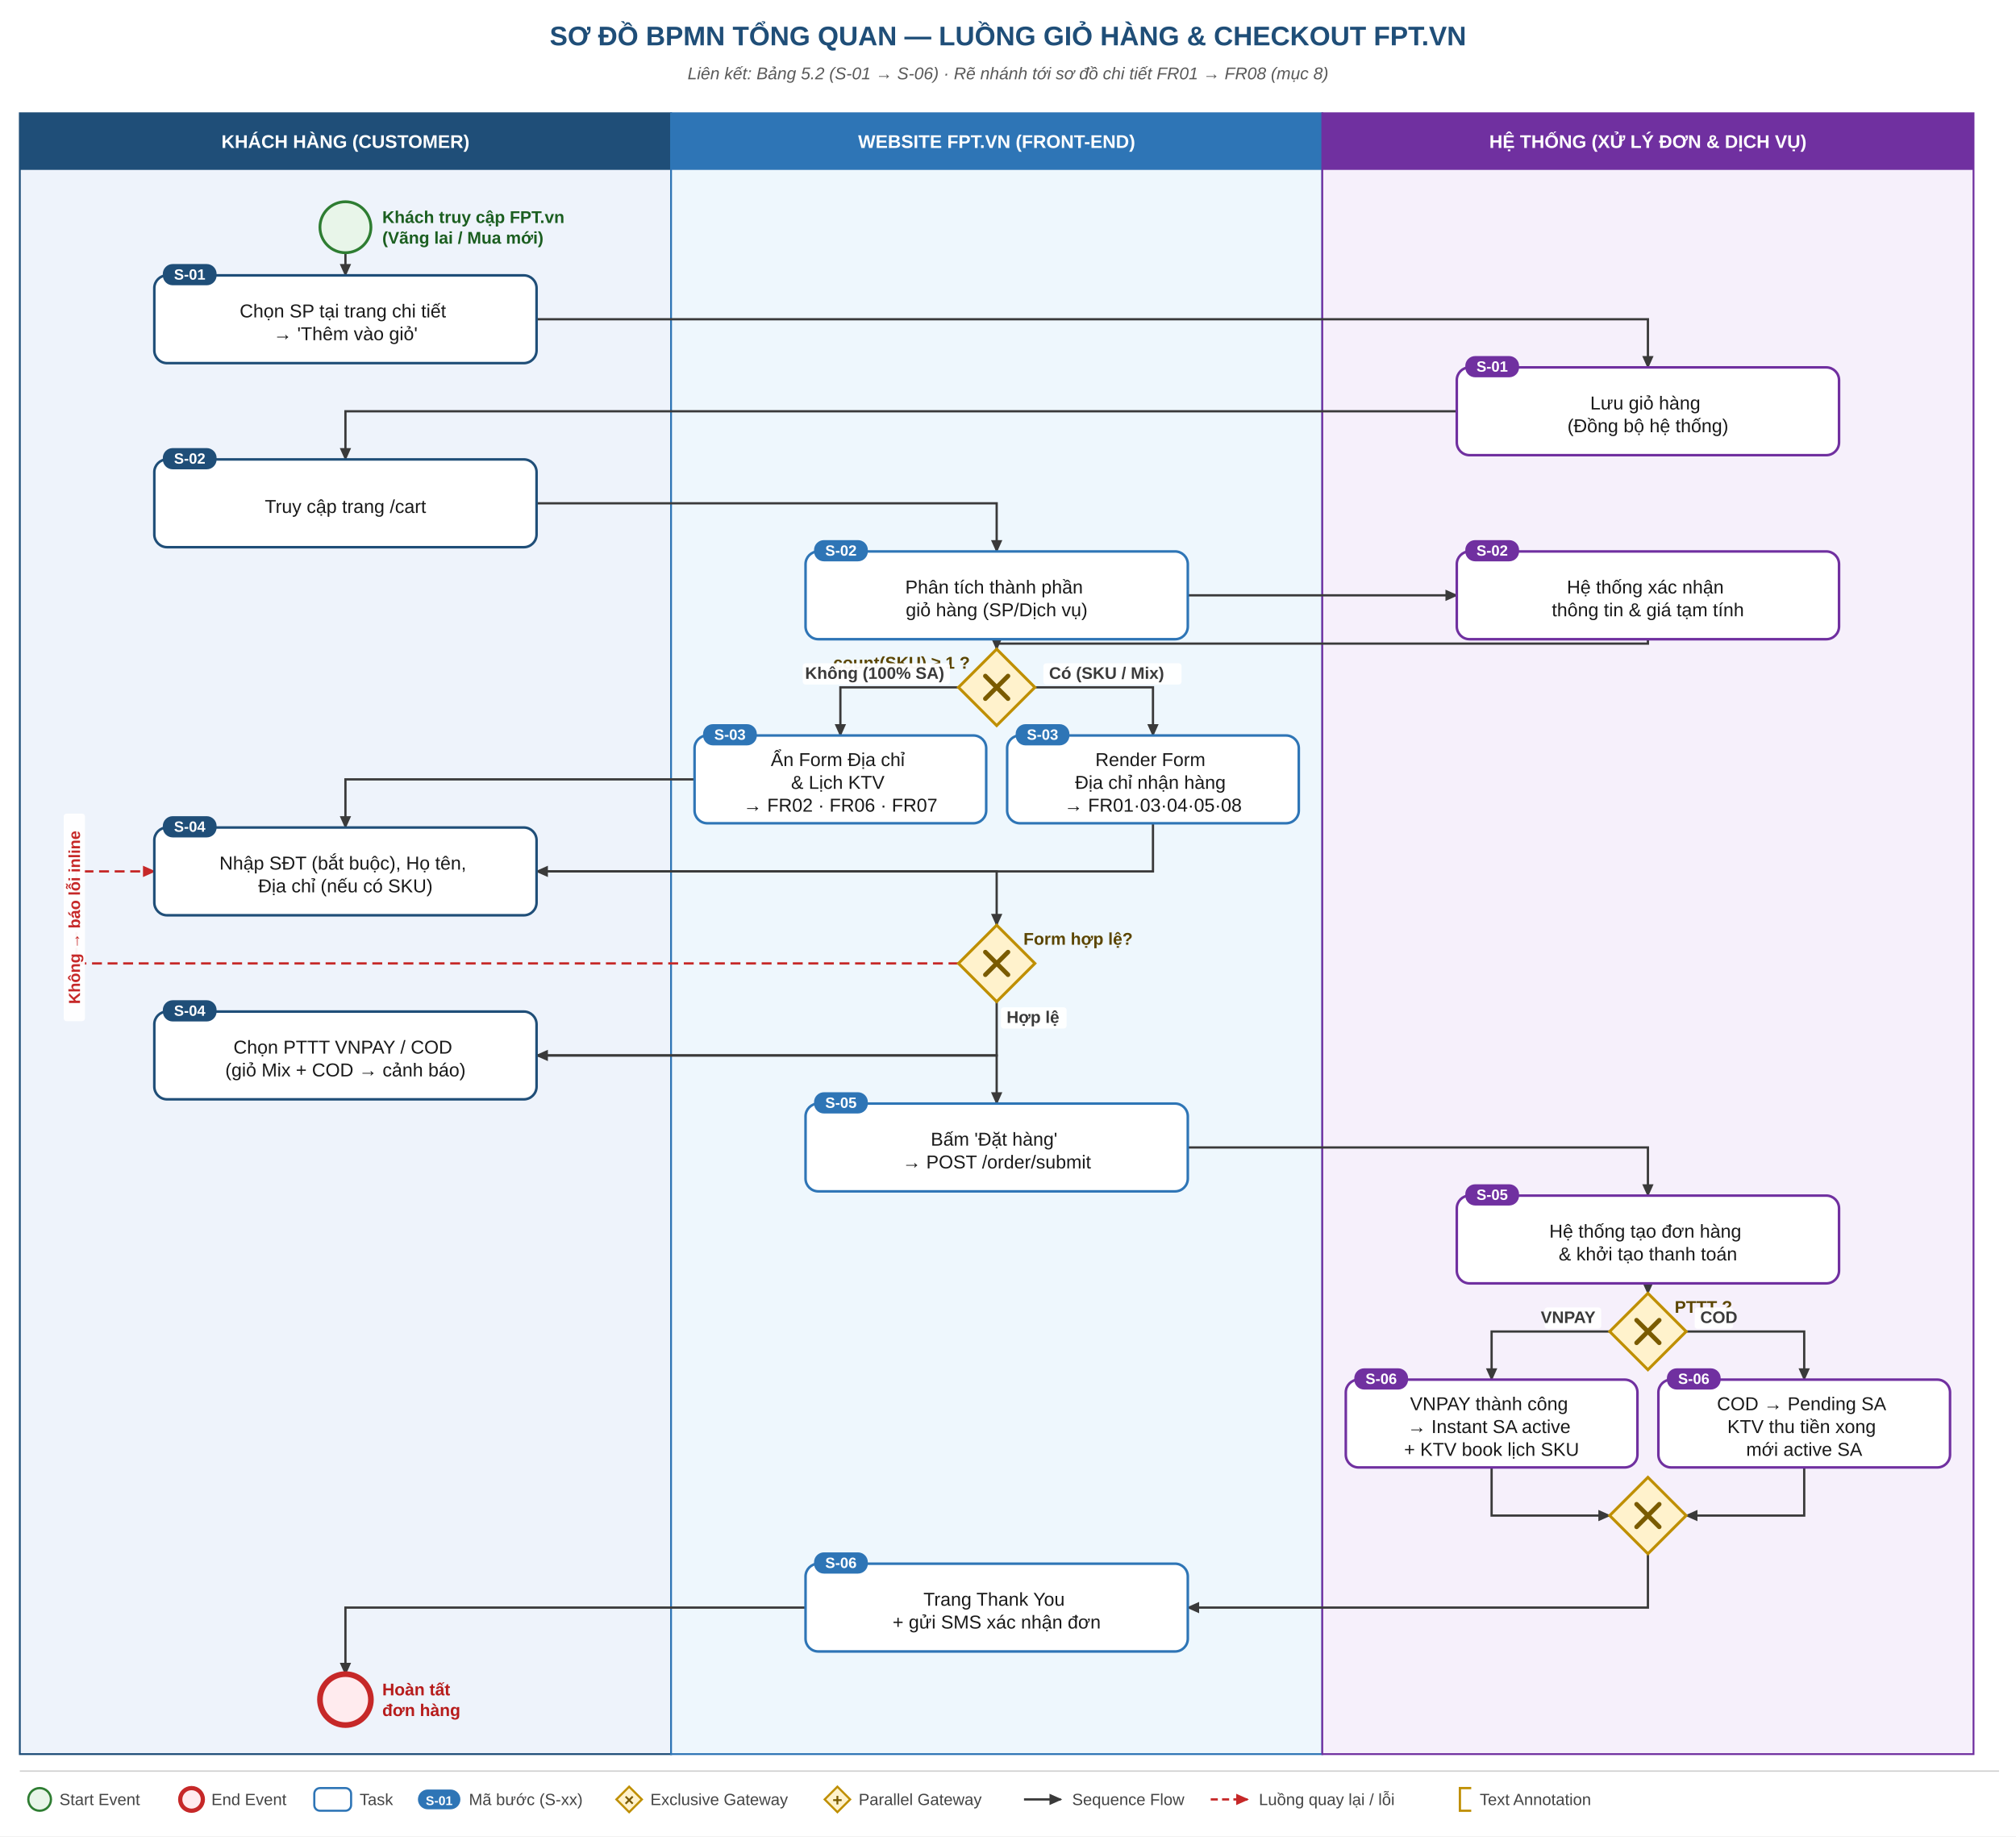
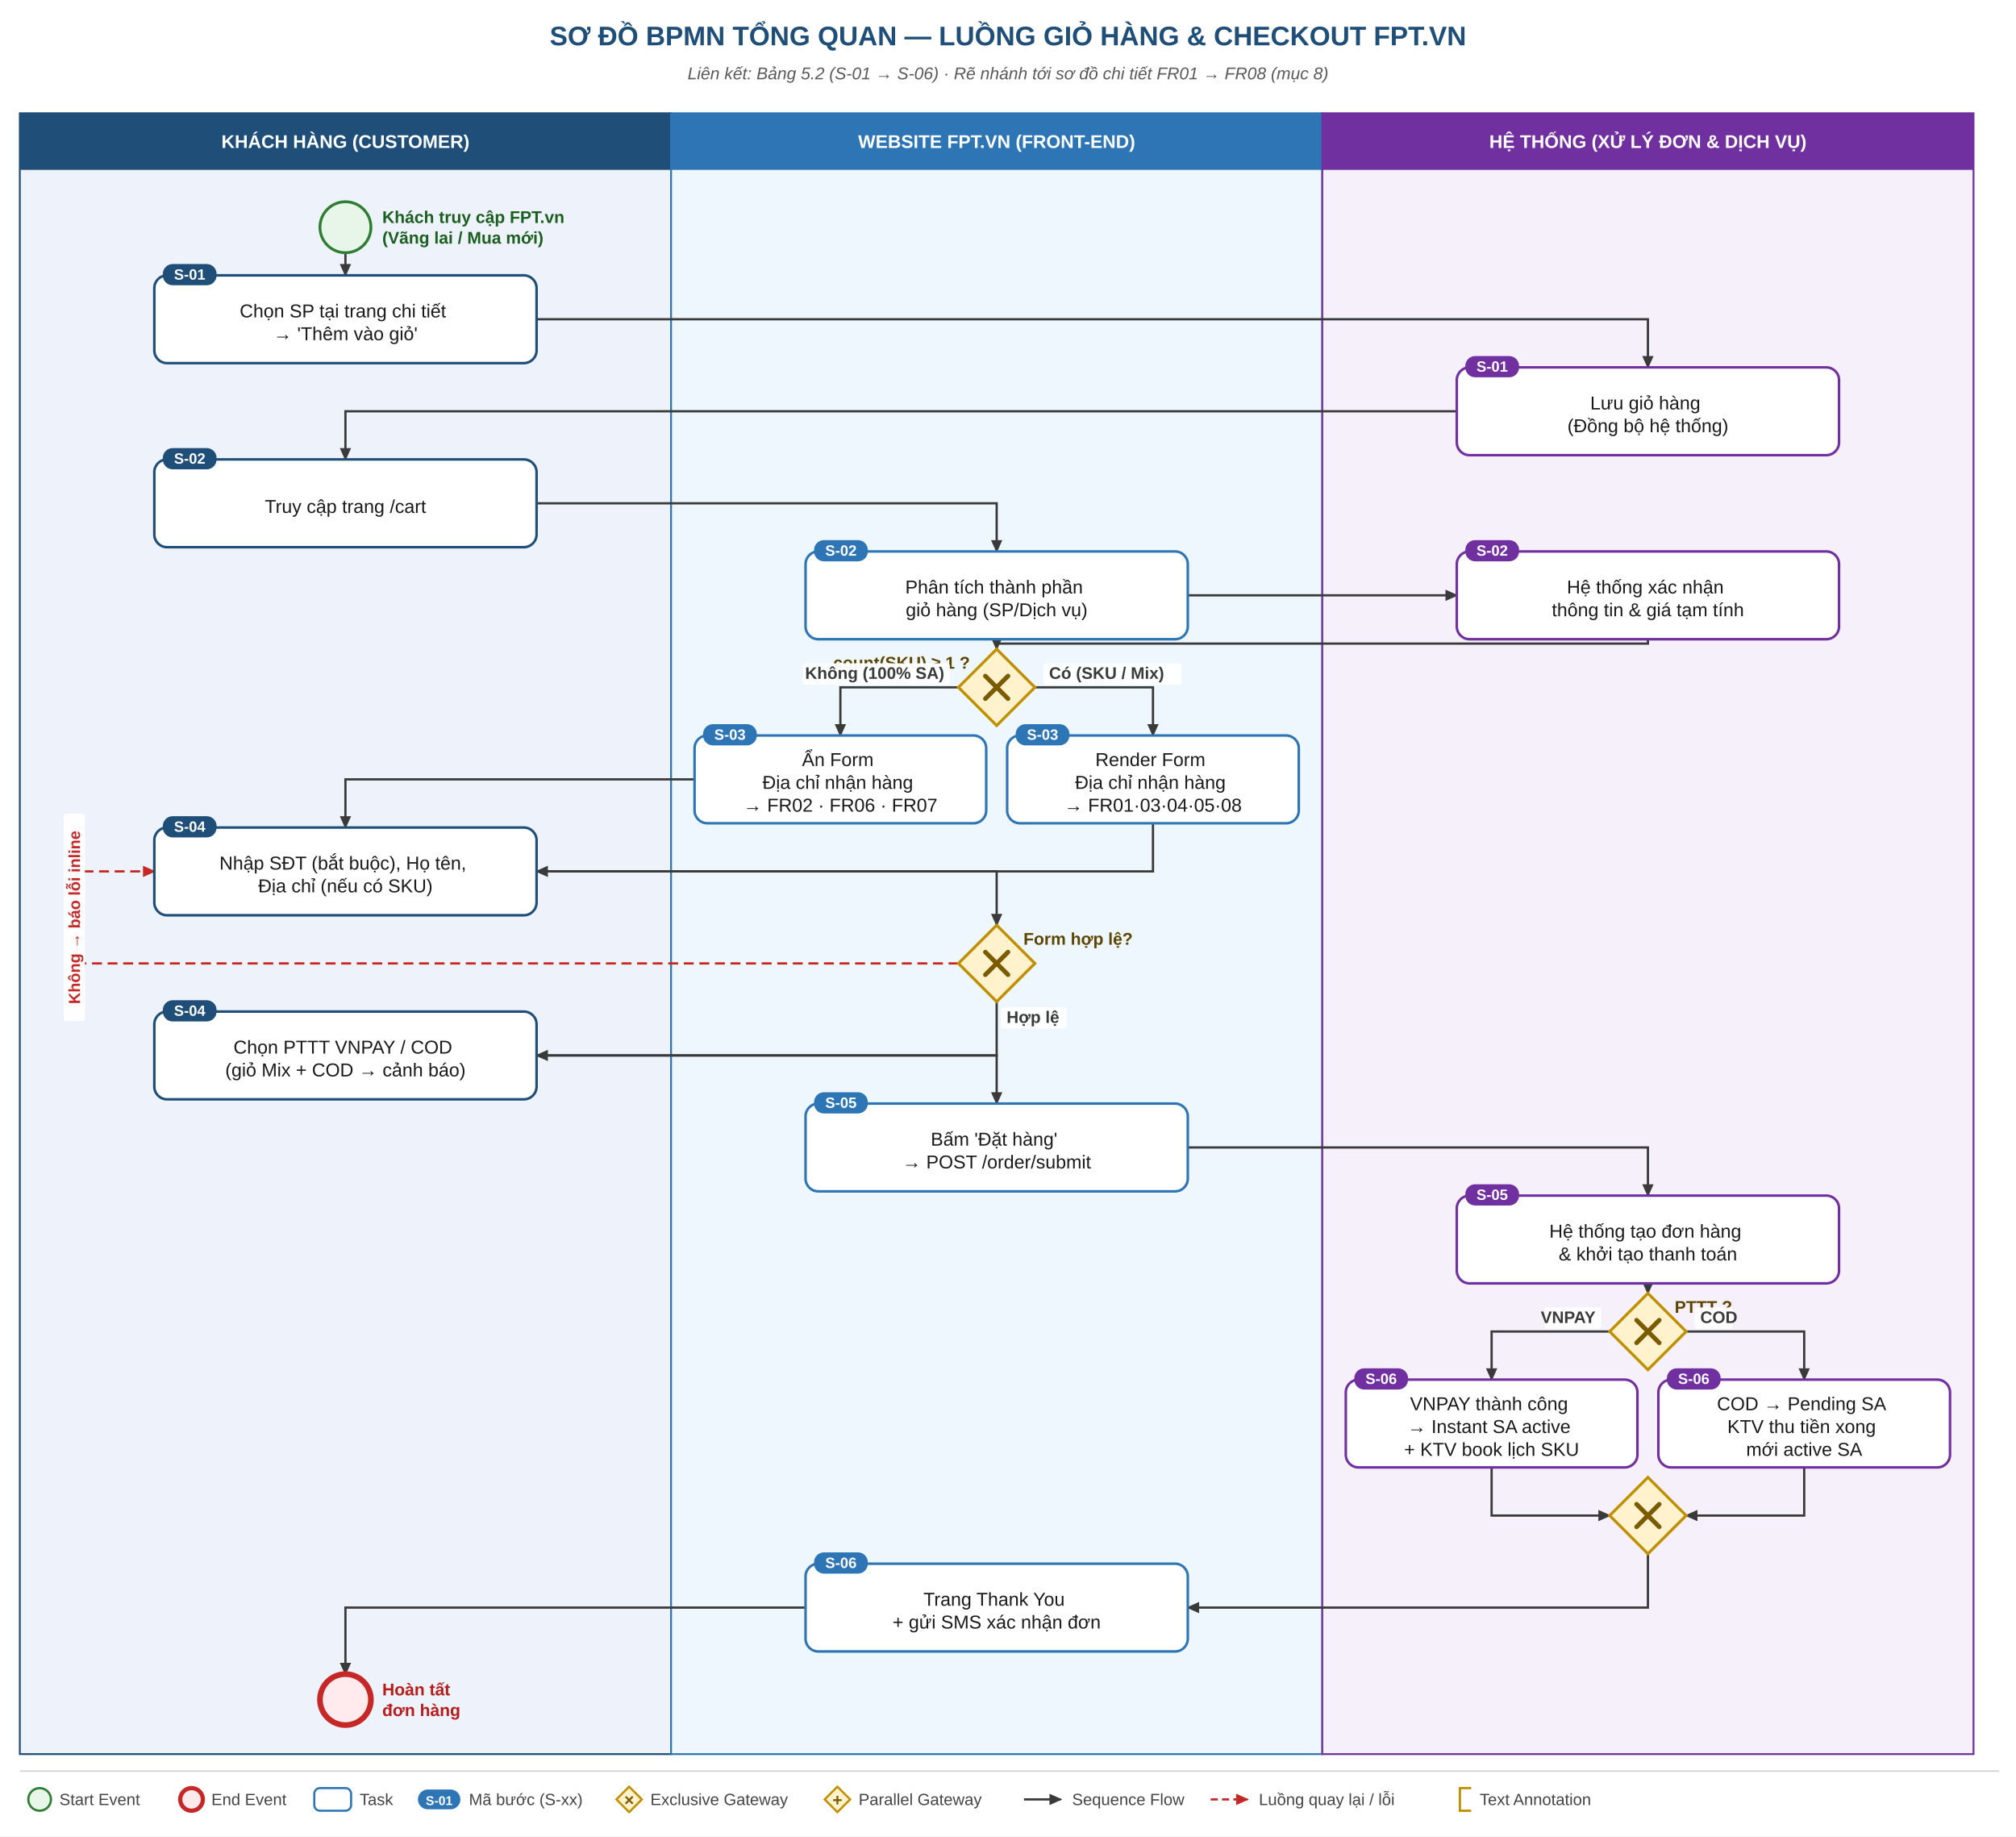
<svg xmlns="http://www.w3.org/2000/svg" width="1424" height="1297" viewBox="0 0 1424 1297" font-family="Arial, Helvetica, sans-serif">
  <rect width="1424" height="1297" fill="#ffffff" />
  <defs>
    <marker id="a" markerWidth="10" markerHeight="10" refX="8" refY="4" orient="auto" markerUnits="userSpaceOnUse">
      <path d="M0,0 L9,4 L0,8 Z" fill="#3a3a3a" />
    </marker>
    <marker id="ar" markerWidth="10" markerHeight="10" refX="8" refY="4" orient="auto" markerUnits="userSpaceOnUse">
      <path d="M0,0 L9,4 L0,8 Z" fill="#c62828" />
    </marker>
  </defs>
  <text x="712.0" y="32" font-size="19" font-weight="bold" fill="#1f4e78" text-anchor="middle">SƠ ĐỒ BPMN TỔNG QUAN — LUỒNG GIỎ HÀNG &amp; CHECKOUT FPT.VN</text>
  <text x="712.0" y="56" font-size="12" fill="#595959" font-style="italic" text-anchor="middle">Liên kết: Bảng 5.2 (S-01 → S-06) · Rẽ nhánh tới sơ đồ chi tiết FR01 → FR08 (mục 8)</text>
  <rect x="14" y="80" width="460" height="1159" fill="#eef3fb" stroke="#1f4e78" stroke-width="1.3" />
  <rect x="14" y="80" width="460" height="40" fill="#1f4e78" />
  <text x="244.0" y="104.5" font-size="13" font-weight="bold" fill="#fff" text-anchor="middle">KHÁCH HÀNG (CUSTOMER)</text>
  <rect x="474" y="80" width="460" height="1159" fill="#eef7fd" stroke="#2e75b6" stroke-width="1.3" />
  <rect x="474" y="80" width="460" height="40" fill="#2e75b6" />
  <text x="704.0" y="104.5" font-size="13" font-weight="bold" fill="#fff" text-anchor="middle">WEBSITE FPT.VN (FRONT-END)</text>
  <rect x="934" y="80" width="460" height="1159" fill="#f6f0fb" stroke="#7030a0" stroke-width="1.3" />
  <rect x="934" y="80" width="460" height="40" fill="#7030a0" />
  <text x="1164.0" y="104.5" font-size="13" font-weight="bold" fill="#fff" text-anchor="middle">HỆ THỐNG (XỬ LÝ ĐƠN &amp; DỊCH VỤ)</text>
  <path d="M244.0,178.5 L244.0,194.5" fill="none" stroke="#3a3a3a" stroke-width="1.6" marker-end="url(#a)" />
  <path d="M379.0,225.5 L1164.0,225.5 L1164.0,259.5" fill="none" stroke="#3a3a3a" stroke-width="1.6" marker-end="url(#a)" />
  <path d="M1029.0,290.5 L244.0,290.5 L244.0,324.5" fill="none" stroke="#3a3a3a" stroke-width="1.6" marker-end="url(#a)" />
  <path d="M379.0,355.5 L704.0,355.5 L704.0,389.5" fill="none" stroke="#3a3a3a" stroke-width="1.6" marker-end="url(#a)" />
  <path d="M839.0,420.5 L1029.0,420.5" fill="none" stroke="#3a3a3a" stroke-width="1.6" marker-end="url(#a)" />
  <path d="M1164.0,451.5 L1164.0,454.6 L704.0,454.6 L704.0,458.5" fill="none" stroke="#3a3a3a" stroke-width="1.6" marker-end="url(#a)" />
  <path d="M677.0,485.5 L593.6,485.5 L593.6,519.5" fill="none" stroke="#3a3a3a" stroke-width="1.6" marker-end="url(#a)" />
  <path d="M731.0,485.5 L814.4,485.5 L814.4,519.5" fill="none" stroke="#3a3a3a" stroke-width="1.6" marker-end="url(#a)" />
  <path d="M490.6,550.5 L244.0,550.5 L244.0,584.5" fill="none" stroke="#3a3a3a" stroke-width="1.6" marker-end="url(#a)" />
  <path d="M814.4,581.5 L814.4,615.5 L379.0,615.5" fill="none" stroke="#3a3a3a" stroke-width="1.6" marker-end="url(#a)" />
  <path d="M379.0,615.5 L704.0,615.5 L704.0,653.5" fill="none" stroke="#3a3a3a" stroke-width="1.6" marker-end="url(#a)" />
  <path d="M704.0,707.5 L704.0,745.5 L379.0,745.5" fill="none" stroke="#3a3a3a" stroke-width="1.6" marker-end="url(#a)" />
  <path d="M677.0,680.5 L54.0,680.5 L54.0,615.5 L109.0,615.5" fill="none" stroke="#c62828" stroke-width="1.6" stroke-dasharray="7,4" marker-end="url(#ar)" />
  <path d="M379.0,745.5 L704.0,745.5 L704.0,779.5" fill="none" stroke="#3a3a3a" stroke-width="1.6" marker-end="url(#a)" />
  <path d="M839.0,810.5 L1164.0,810.5 L1164.0,844.5" fill="none" stroke="#3a3a3a" stroke-width="1.6" marker-end="url(#a)" />
  <path d="M1164.0,906.5 L1164.0,913.5" fill="none" stroke="#3a3a3a" stroke-width="1.6" marker-end="url(#a)" />
  <path d="M1137.0,940.5 L1053.6,940.5 L1053.6,974.5" fill="none" stroke="#3a3a3a" stroke-width="1.6" marker-end="url(#a)" />
  <path d="M1191.0,940.5 L1274.4,940.5 L1274.4,974.5" fill="none" stroke="#3a3a3a" stroke-width="1.6" marker-end="url(#a)" />
  <path d="M1053.6,1036.5 L1053.6,1070.5 L1137.0,1070.5" fill="none" stroke="#3a3a3a" stroke-width="1.6" marker-end="url(#a)" />
  <path d="M1274.4,1036.5 L1274.4,1070.5 L1191.0,1070.5" fill="none" stroke="#3a3a3a" stroke-width="1.6" marker-end="url(#a)" />
  <path d="M1164.0,1097.5 L1164.0,1135.5 L839.0,1135.5" fill="none" stroke="#3a3a3a" stroke-width="1.6" marker-end="url(#a)" />
  <path d="M569.0,1135.5 L244.0,1135.5 L244.0,1182.5" fill="none" stroke="#3a3a3a" stroke-width="1.6" marker-end="url(#a)" />
  <circle cx="244.0" cy="160.5" r="18" fill="#e8f5e9" stroke="#2e7d32" stroke-width="2" />
  <text x="270.0" y="157.5" font-size="12" fill="#1b5e20" font-weight="bold" text-anchor="start">
    <tspan x="270.0" dy="0.0">Khách truy cập FPT.vn</tspan>
    <tspan x="270.0" dy="14.6">(Vãng lai / Mua mới)</tspan>
  </text>
  <rect x="109.0" y="194.5" width="270" height="62" rx="9" fill="#ffffff" stroke="#1f4e78" stroke-width="1.8" />
  <text x="244.0" y="224.2" font-size="13.2" fill="#1a1a1a" font-weight="normal" text-anchor="middle">
    <tspan x="244.0" dy="0.0">Chọn SP tại trang chi tiết</tspan>
    <tspan x="244.0" dy="16.1">→ 'Thêm vào giỏ'</tspan>
  </text>
  <rect x="115.0" y="186.5" width="38" height="15" rx="7" fill="#1f4e78" />
  <text x="134.0" y="197.5" font-size="10.5" font-weight="bold" fill="#fff" text-anchor="middle">S-01</text>
  <rect x="1029.0" y="259.5" width="270" height="62" rx="9" fill="#ffffff" stroke="#7030a0" stroke-width="1.8" />
  <text x="1164.0" y="289.2" font-size="13.2" fill="#1a1a1a" font-weight="normal" text-anchor="middle">
    <tspan x="1164.0" dy="0.0">Lưu giỏ hàng</tspan>
    <tspan x="1164.0" dy="16.1">(Đồng bộ hệ thống)</tspan>
  </text>
  <rect x="1035.0" y="251.5" width="38" height="15" rx="7" fill="#7030a0" />
  <text x="1054.0" y="262.5" font-size="10.5" font-weight="bold" fill="#fff" text-anchor="middle">S-01</text>
  <rect x="109.0" y="324.5" width="270" height="62" rx="9" fill="#ffffff" stroke="#1f4e78" stroke-width="1.8" />
  <text x="244.0" y="362.3" font-size="13.2" fill="#1a1a1a" font-weight="normal" text-anchor="middle">
    <tspan x="244.0" dy="0.0">Truy cập trang /cart</tspan>
  </text>
  <rect x="115.0" y="316.5" width="38" height="15" rx="7" fill="#1f4e78" />
  <text x="134.0" y="327.5" font-size="10.5" font-weight="bold" fill="#fff" text-anchor="middle">S-02</text>
  <rect x="569.0" y="389.5" width="270" height="62" rx="9" fill="#ffffff" stroke="#2e75b6" stroke-width="1.8" />
  <text x="704.0" y="419.2" font-size="13.2" fill="#1a1a1a" font-weight="normal" text-anchor="middle">
    <tspan x="704.0" dy="0.0">Phân tích thành phần</tspan>
    <tspan x="704.0" dy="16.1">giỏ hàng (SP/Dịch vụ)</tspan>
  </text>
  <rect x="575.0" y="381.5" width="38" height="15" rx="7" fill="#2e75b6" />
  <text x="594.0" y="392.5" font-size="10.5" font-weight="bold" fill="#fff" text-anchor="middle">S-02</text>
  <rect x="1029.0" y="389.5" width="270" height="62" rx="9" fill="#ffffff" stroke="#7030a0" stroke-width="1.8" />
  <text x="1164.0" y="419.2" font-size="13.2" fill="#1a1a1a" font-weight="normal" text-anchor="middle">
    <tspan x="1164.0" dy="0.0">Hệ thống xác nhận</tspan>
    <tspan x="1164.0" dy="16.1">thông tin &amp; giá tạm tính</tspan>
  </text>
  <rect x="1035.0" y="381.5" width="38" height="15" rx="7" fill="#7030a0" />
  <text x="1054.0" y="392.5" font-size="10.5" font-weight="bold" fill="#fff" text-anchor="middle">S-02</text>
  <polygon points="704.0,458.5 731.0,485.5 704.0,512.5 677.0,485.5" fill="#fff2cc" stroke="#bf8f00" stroke-width="2" />
  <path d="M696.0,477.5 L712.0,493.5 M712.0,477.5 L696.0,493.5" stroke="#7a5b00" stroke-width="3.2" stroke-linecap="round" />
  <text x="685.1" y="472.3" font-size="12" fill="#5b4500" font-weight="bold" text-anchor="end">
    <tspan x="685.1" dy="0.0">count(SKU) ≥ 1 ?</tspan>
  </text>
  <rect x="490.6" y="519.5" width="206" height="62" rx="9" fill="#ffffff" stroke="#2e75b6" stroke-width="1.8" />
  <text x="593.6" y="541.1" font-size="13.2" fill="#1a1a1a" font-weight="normal" text-anchor="middle">
-     <tspan x="593.6" dy="0.0">Ẩn Form Địa chỉ</tspan>
-     <tspan x="593.6" dy="16.1">&amp; Lịch KTV</tspan>
+     <tspan x="593.6" dy="0.0">Ẩn Form</tspan>
+     <tspan x="593.6" dy="16.1">Địa chỉ nhận hàng</tspan>
    <tspan x="593.6" dy="16.1">→ FR02 · FR06 · FR07</tspan>
  </text>
  <rect x="496.6" y="511.5" width="38" height="15" rx="7" fill="#2e75b6" />
  <text x="515.6" y="522.5" font-size="10.5" font-weight="bold" fill="#fff" text-anchor="middle">S-03</text>
  <rect x="711.4" y="519.5" width="206" height="62" rx="9" fill="#ffffff" stroke="#2e75b6" stroke-width="1.8" />
  <text x="814.4" y="541.1" font-size="13.2" fill="#1a1a1a" font-weight="normal" text-anchor="middle">
    <tspan x="814.4" dy="0.0">Render Form</tspan>
    <tspan x="814.4" dy="16.1">Địa chỉ nhận hàng</tspan>
    <tspan x="814.4" dy="16.1">→ FR01·03·04·05·08</tspan>
  </text>
  <rect x="717.4" y="511.5" width="38" height="15" rx="7" fill="#2e75b6" />
  <text x="736.4" y="522.5" font-size="10.5" font-weight="bold" fill="#fff" text-anchor="middle">S-03</text>
  <rect x="109.0" y="584.5" width="270" height="62" rx="9" fill="#ffffff" stroke="#1f4e78" stroke-width="1.8" />
  <text x="244.0" y="614.2" font-size="13.2" fill="#1a1a1a" font-weight="normal" text-anchor="middle">
    <tspan x="244.0" dy="0.0">Nhập SĐT (bắt buộc), Họ tên,</tspan>
    <tspan x="244.0" dy="16.1">Địa chỉ (nếu có SKU)</tspan>
  </text>
  <rect x="115.0" y="576.5" width="38" height="15" rx="7" fill="#1f4e78" />
  <text x="134.0" y="587.5" font-size="10.5" font-weight="bold" fill="#fff" text-anchor="middle">S-04</text>
  <polygon points="704.0,653.5 731.0,680.5 704.0,707.5 677.0,680.5" fill="#fff2cc" stroke="#bf8f00" stroke-width="2" />
  <path d="M696.0,672.5 L712.0,688.5 M712.0,672.5 L696.0,688.5" stroke="#7a5b00" stroke-width="3.2" stroke-linecap="round" />
  <text x="722.9" y="667.3" font-size="12" fill="#5b4500" font-weight="bold" text-anchor="start">
    <tspan x="722.9" dy="0.0">Form hợp lệ?</tspan>
  </text>
  <rect x="109.0" y="714.5" width="270" height="62" rx="9" fill="#ffffff" stroke="#1f4e78" stroke-width="1.8" />
  <text x="244.0" y="744.2" font-size="13.2" fill="#1a1a1a" font-weight="normal" text-anchor="middle">
    <tspan x="244.0" dy="0.0">Chọn PTTT VNPAY / COD</tspan>
    <tspan x="244.0" dy="16.1">(giỏ Mix + COD → cảnh báo)</tspan>
  </text>
  <rect x="115.0" y="706.5" width="38" height="15" rx="7" fill="#1f4e78" />
  <text x="134.0" y="717.5" font-size="10.5" font-weight="bold" fill="#fff" text-anchor="middle">S-04</text>
  <rect x="569.0" y="779.5" width="270" height="62" rx="9" fill="#ffffff" stroke="#2e75b6" stroke-width="1.8" />
  <text x="704.0" y="809.2" font-size="13.2" fill="#1a1a1a" font-weight="normal" text-anchor="middle">
    <tspan x="704.0" dy="0.0">Bấm 'Đặt hàng'</tspan>
    <tspan x="704.0" dy="16.1">→ POST /order/submit</tspan>
  </text>
  <rect x="575.0" y="771.5" width="38" height="15" rx="7" fill="#2e75b6" />
  <text x="594.0" y="782.5" font-size="10.5" font-weight="bold" fill="#fff" text-anchor="middle">S-05</text>
  <rect x="1029.0" y="844.5" width="270" height="62" rx="9" fill="#ffffff" stroke="#7030a0" stroke-width="1.8" />
  <text x="1164.0" y="874.2" font-size="13.2" fill="#1a1a1a" font-weight="normal" text-anchor="middle">
    <tspan x="1164.0" dy="0.0">Hệ thống tạo đơn hàng</tspan>
    <tspan x="1164.0" dy="16.1">&amp; khởi tạo thanh toán</tspan>
  </text>
  <rect x="1035.0" y="836.5" width="38" height="15" rx="7" fill="#7030a0" />
  <text x="1054.0" y="847.5" font-size="10.5" font-weight="bold" fill="#fff" text-anchor="middle">S-05</text>
  <polygon points="1164.0,913.5 1191.0,940.5 1164.0,967.5 1137.0,940.5" fill="#fff2cc" stroke="#bf8f00" stroke-width="2" />
  <path d="M1156.0,932.5 L1172.0,948.5 M1172.0,932.5 L1156.0,948.5" stroke="#7a5b00" stroke-width="3.2" stroke-linecap="round" />
  <text x="1182.9" y="927.3" font-size="12" fill="#5b4500" font-weight="bold" text-anchor="start">
    <tspan x="1182.9" dy="0.0">PTTT ?</tspan>
  </text>
  <rect x="950.6" y="974.5" width="206" height="62" rx="9" fill="#ffffff" stroke="#7030a0" stroke-width="1.8" />
  <text x="1053.6" y="996.1" font-size="13.2" fill="#1a1a1a" font-weight="normal" text-anchor="middle">
    <tspan x="1053.6" dy="0.0">VNPAY thành công</tspan>
    <tspan x="1053.6" dy="16.1">→ Instant SA active</tspan>
    <tspan x="1053.6" dy="16.1">+ KTV book lịch SKU</tspan>
  </text>
  <rect x="956.6" y="966.5" width="38" height="15" rx="7" fill="#7030a0" />
  <text x="975.6" y="977.5" font-size="10.5" font-weight="bold" fill="#fff" text-anchor="middle">S-06</text>
  <rect x="1171.4" y="974.5" width="206" height="62" rx="9" fill="#ffffff" stroke="#7030a0" stroke-width="1.8" />
  <text x="1274.4" y="996.1" font-size="13.2" fill="#1a1a1a" font-weight="normal" text-anchor="middle">
    <tspan x="1274.4" dy="0.0">COD → Pending SA</tspan>
    <tspan x="1274.4" dy="16.1">KTV thu tiền xong</tspan>
    <tspan x="1274.4" dy="16.1">mới active SA</tspan>
  </text>
  <rect x="1177.4" y="966.5" width="38" height="15" rx="7" fill="#7030a0" />
  <text x="1196.4" y="977.5" font-size="10.5" font-weight="bold" fill="#fff" text-anchor="middle">S-06</text>
  <polygon points="1164.0,1043.5 1191.0,1070.5 1164.0,1097.5 1137.0,1070.5" fill="#fff2cc" stroke="#bf8f00" stroke-width="2" />
  <path d="M1156.0,1062.5 L1172.0,1078.5 M1172.0,1062.5 L1156.0,1078.5" stroke="#7a5b00" stroke-width="3.2" stroke-linecap="round" />
  <rect x="569.0" y="1104.5" width="270" height="62" rx="9" fill="#ffffff" stroke="#2e75b6" stroke-width="1.8" />
  <text x="704.0" y="1134.2" font-size="13.2" fill="#1a1a1a" font-weight="normal" text-anchor="middle">
    <tspan x="704.0" dy="0.0">Trang Thank You</tspan>
    <tspan x="704.0" dy="16.1">+ gửi SMS xác nhận đơn</tspan>
  </text>
  <rect x="575.0" y="1096.5" width="38" height="15" rx="7" fill="#2e75b6" />
  <text x="594.0" y="1107.5" font-size="10.5" font-weight="bold" fill="#fff" text-anchor="middle">S-06</text>
  <circle cx="244.0" cy="1200.5" r="18" fill="#ffebee" stroke="#c62828" stroke-width="4" />
  <text x="270.0" y="1197.5" font-size="12" fill="#b71c1c" font-weight="bold" text-anchor="start">
    <tspan x="270.0" dy="0.0">Hoàn tất</tspan>
    <tspan x="270.0" dy="14.6">đơn hàng</tspan>
  </text>
  <rect x="567.0" y="468.5" width="104.0" height="15" fill="#ffffff" opacity="0.95" rx="2" />
  <text x="667.0" y="479.5" font-size="11.8" font-weight="bold" fill="#3a3a3a" text-anchor="end">Không (100% SA)</text>
  <rect x="737.0" y="468.5" width="97.6" height="15" fill="#ffffff" opacity="0.95" rx="2" />
  <text x="741.0" y="479.5" font-size="11.8" font-weight="bold" fill="#3a3a3a" text-anchor="start">Có (SKU / Mix)</text>
  <rect x="707.0" y="711.5" width="46.4" height="15" fill="#ffffff" opacity="0.95" rx="2" />
  <text x="711.0" y="722.5" font-size="11.8" font-weight="bold" fill="#3a3a3a" text-anchor="start">Hợp lệ</text>
  <g transform="rotate(-90 54.0 648.0)">
    <rect x="-19.3" y="639.0" width="146.6" height="15" fill="#fff" opacity="0.95" rx="2" />
    <text x="54.0" y="650.5" font-size="11.3" font-weight="bold" fill="#c62828" text-anchor="middle">Không → báo lỗi inline</text>
  </g>
  <rect x="1091.0" y="923.5" width="40.0" height="15" fill="#ffffff" opacity="0.95" rx="2" />
  <text x="1127.0" y="934.5" font-size="11.8" font-weight="bold" fill="#3a3a3a" text-anchor="end">VNPAY</text>
  <rect x="1197.0" y="923.5" width="27.2" height="15" fill="#ffffff" opacity="0.95" rx="2" />
  <text x="1201.0" y="934.5" font-size="11.8" font-weight="bold" fill="#3a3a3a" text-anchor="start">COD</text>
  <line x1="14" y1="1251.0" x2="1412" y2="1251.0" stroke="#d0d0d0" />
  <circle cx="28" cy="1271.0" r="8" fill="#e8f5e9" stroke="#2e7d32" stroke-width="1.6" />
  <text x="42" y="1275.0" font-size="11.5" fill="#444">Start Event</text>
  <circle cx="135.3" cy="1271.0" r="8" fill="#ffebee" stroke="#c62828" stroke-width="3" />
  <text x="149.3" y="1275.0" font-size="11.5" fill="#444">End Event</text>
  <rect x="222.0" y="1263.0" width="26" height="16" rx="4" fill="#fff" stroke="#2e75b6" stroke-width="1.5" />
  <text x="254.0" y="1275.0" font-size="11.5" fill="#444">Task</text>
  <rect x="295.2" y="1264.0" width="30" height="14" rx="7" fill="#2e75b6" />
  <text x="310.2" y="1275.0" font-size="9" font-weight="bold" fill="#fff" text-anchor="middle">S-01</text>
  <text x="331.2" y="1275.0" font-size="11.5" fill="#444">Mã bước (S-xx)</text>
  <polygon points="444.4,1262.0 453.4,1271.0 444.4,1280.0 435.4,1271.0" fill="#fff2cc" stroke="#bf8f00" stroke-width="1.5" />
  <text x="444.4" y="1275.5" font-size="12" font-weight="bold" fill="#7a5b00" text-anchor="middle">×</text>
  <text x="459.4" y="1275.0" font-size="11.5" fill="#444">Exclusive Gateway</text>
  <polygon points="591.5,1262.0 600.5,1271.0 591.5,1280.0 582.5,1271.0" fill="#fff2cc" stroke="#bf8f00" stroke-width="1.5" />
  <text x="591.5" y="1275.5" font-size="12" font-weight="bold" fill="#7a5b00" text-anchor="middle">+</text>
  <text x="606.5" y="1275.0" font-size="11.5" fill="#444">Parallel Gateway</text>
  <path d="M723.3,1271.0 L749.3,1271.0" stroke="#3a3a3a" stroke-width="1.6" marker-end="url(#a)" />
  <text x="757.3" y="1275.0" font-size="11.5" fill="#444">Sequence Flow</text>
  <path d="M855.2,1271.0 L881.2,1271.0" stroke="#c62828" stroke-width="1.6" stroke-dasharray="5,3" marker-end="url(#ar)" />
  <text x="889.2" y="1275.0" font-size="11.5" fill="#444">Luồng quay lại / lỗi</text>
  <path d="M1039.2,1263.0 L1031.2,1263.0 L1031.2,1279.0 L1039.2,1279.0" fill="none" stroke="#bf8f00" stroke-width="1.6" />
  <text x="1045.2" y="1275.0" font-size="11.5" fill="#444">Text Annotation</text>
</svg>
